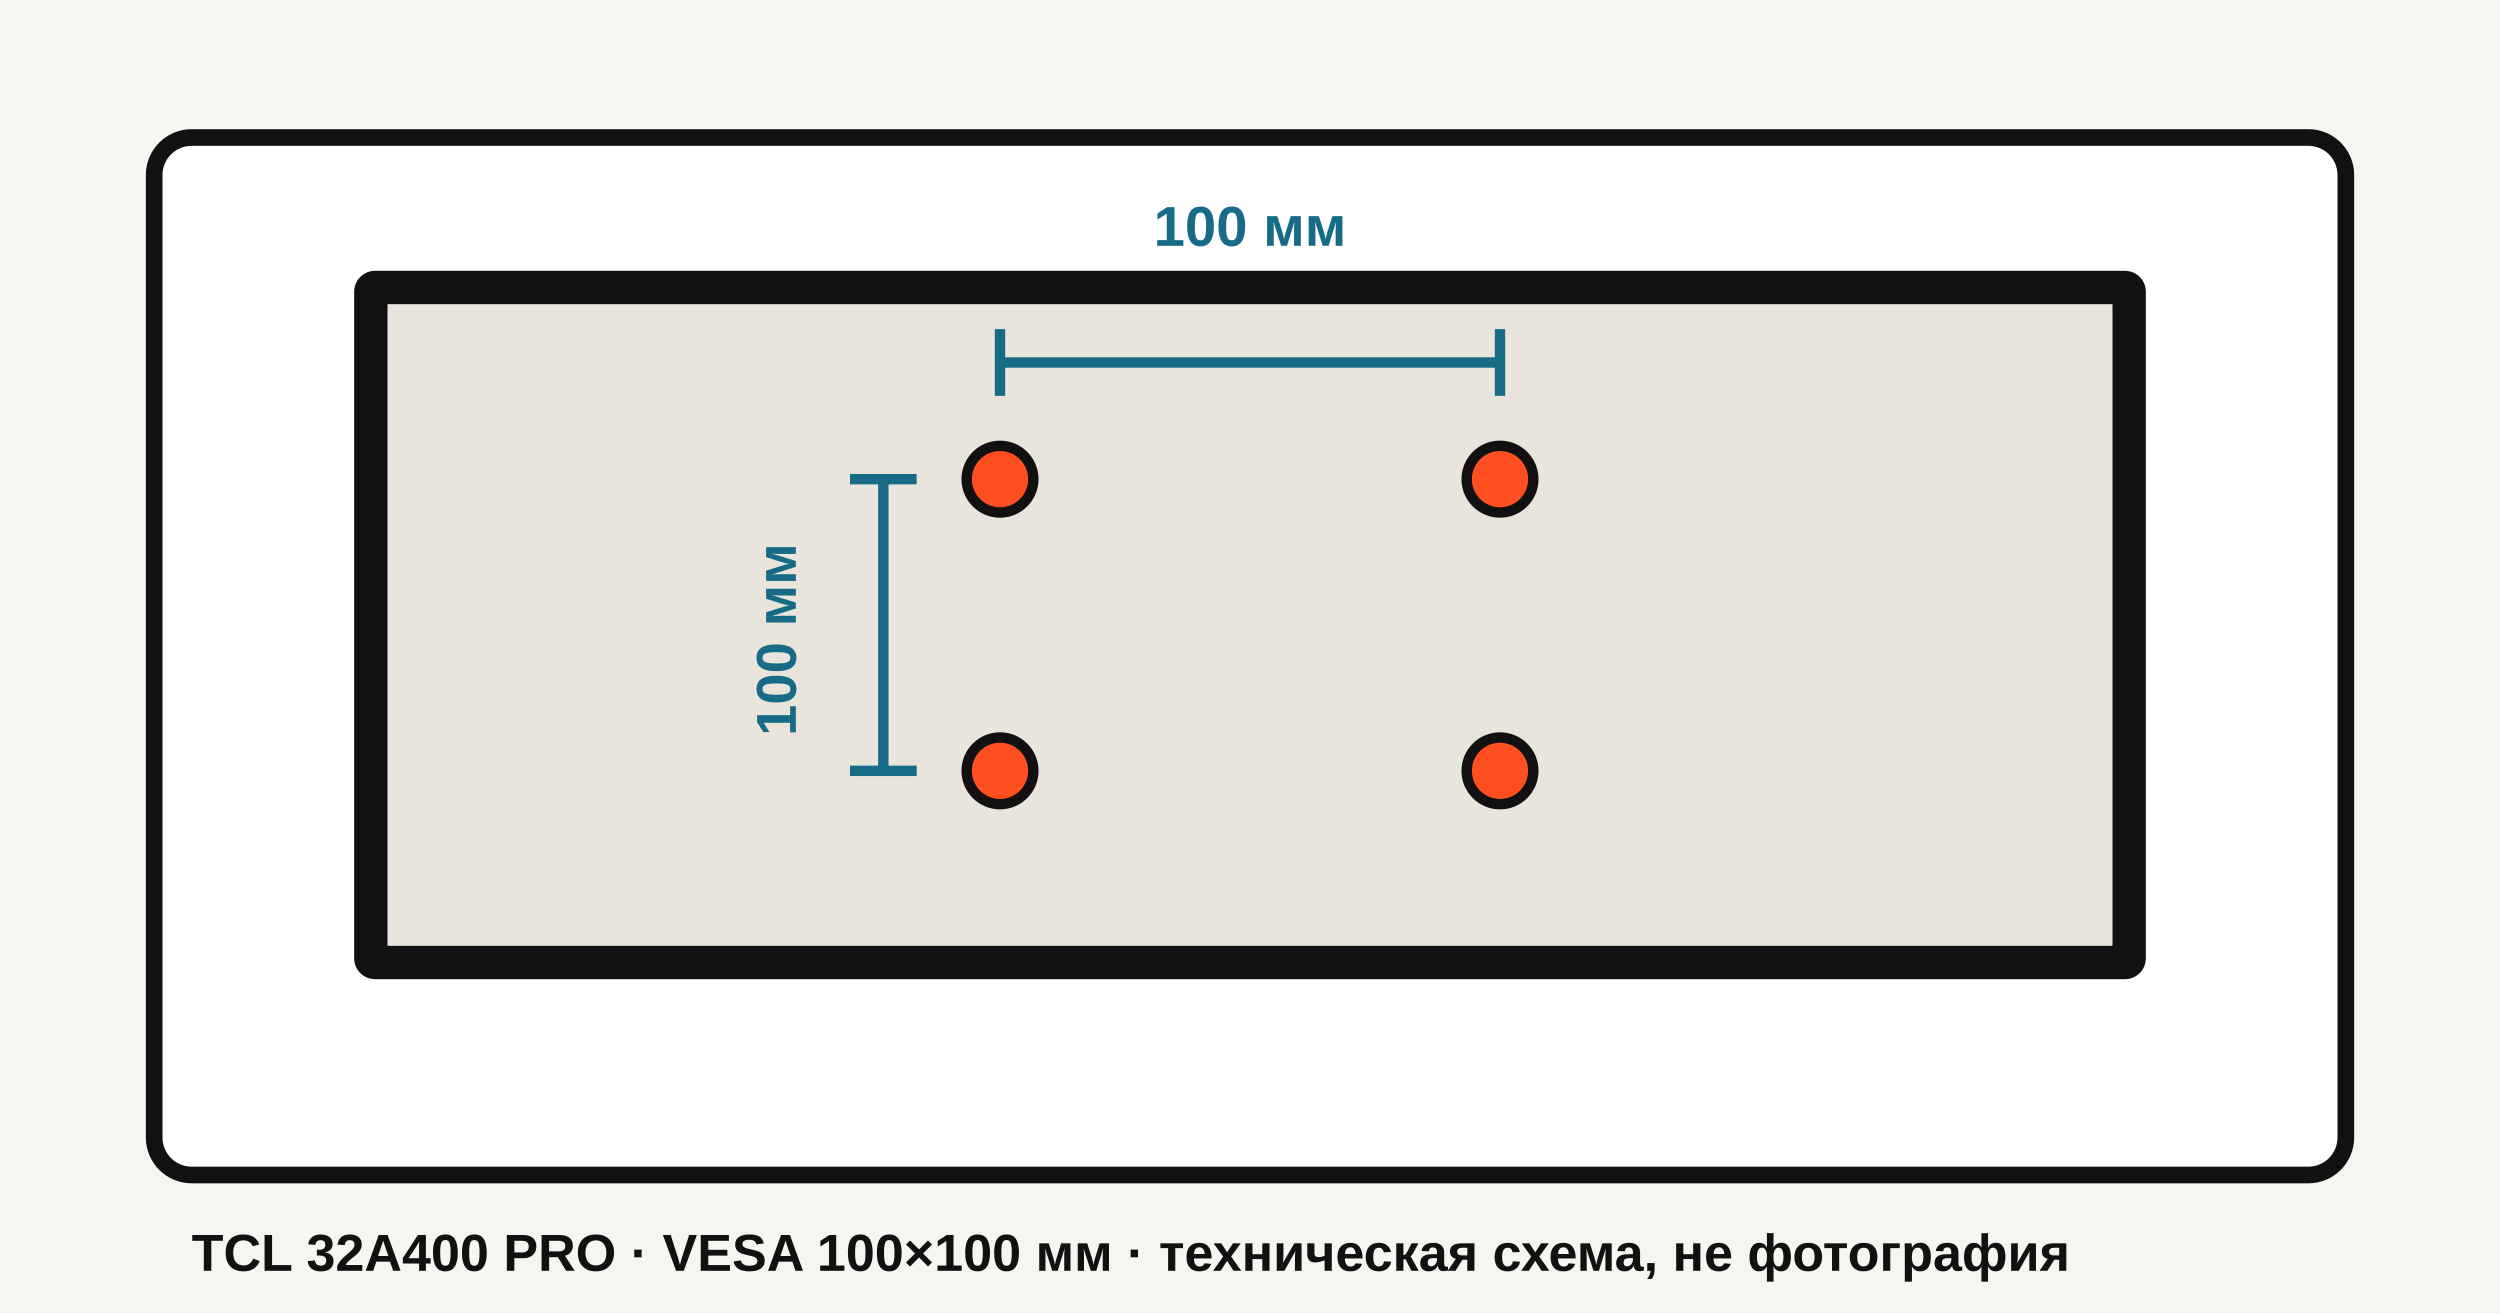
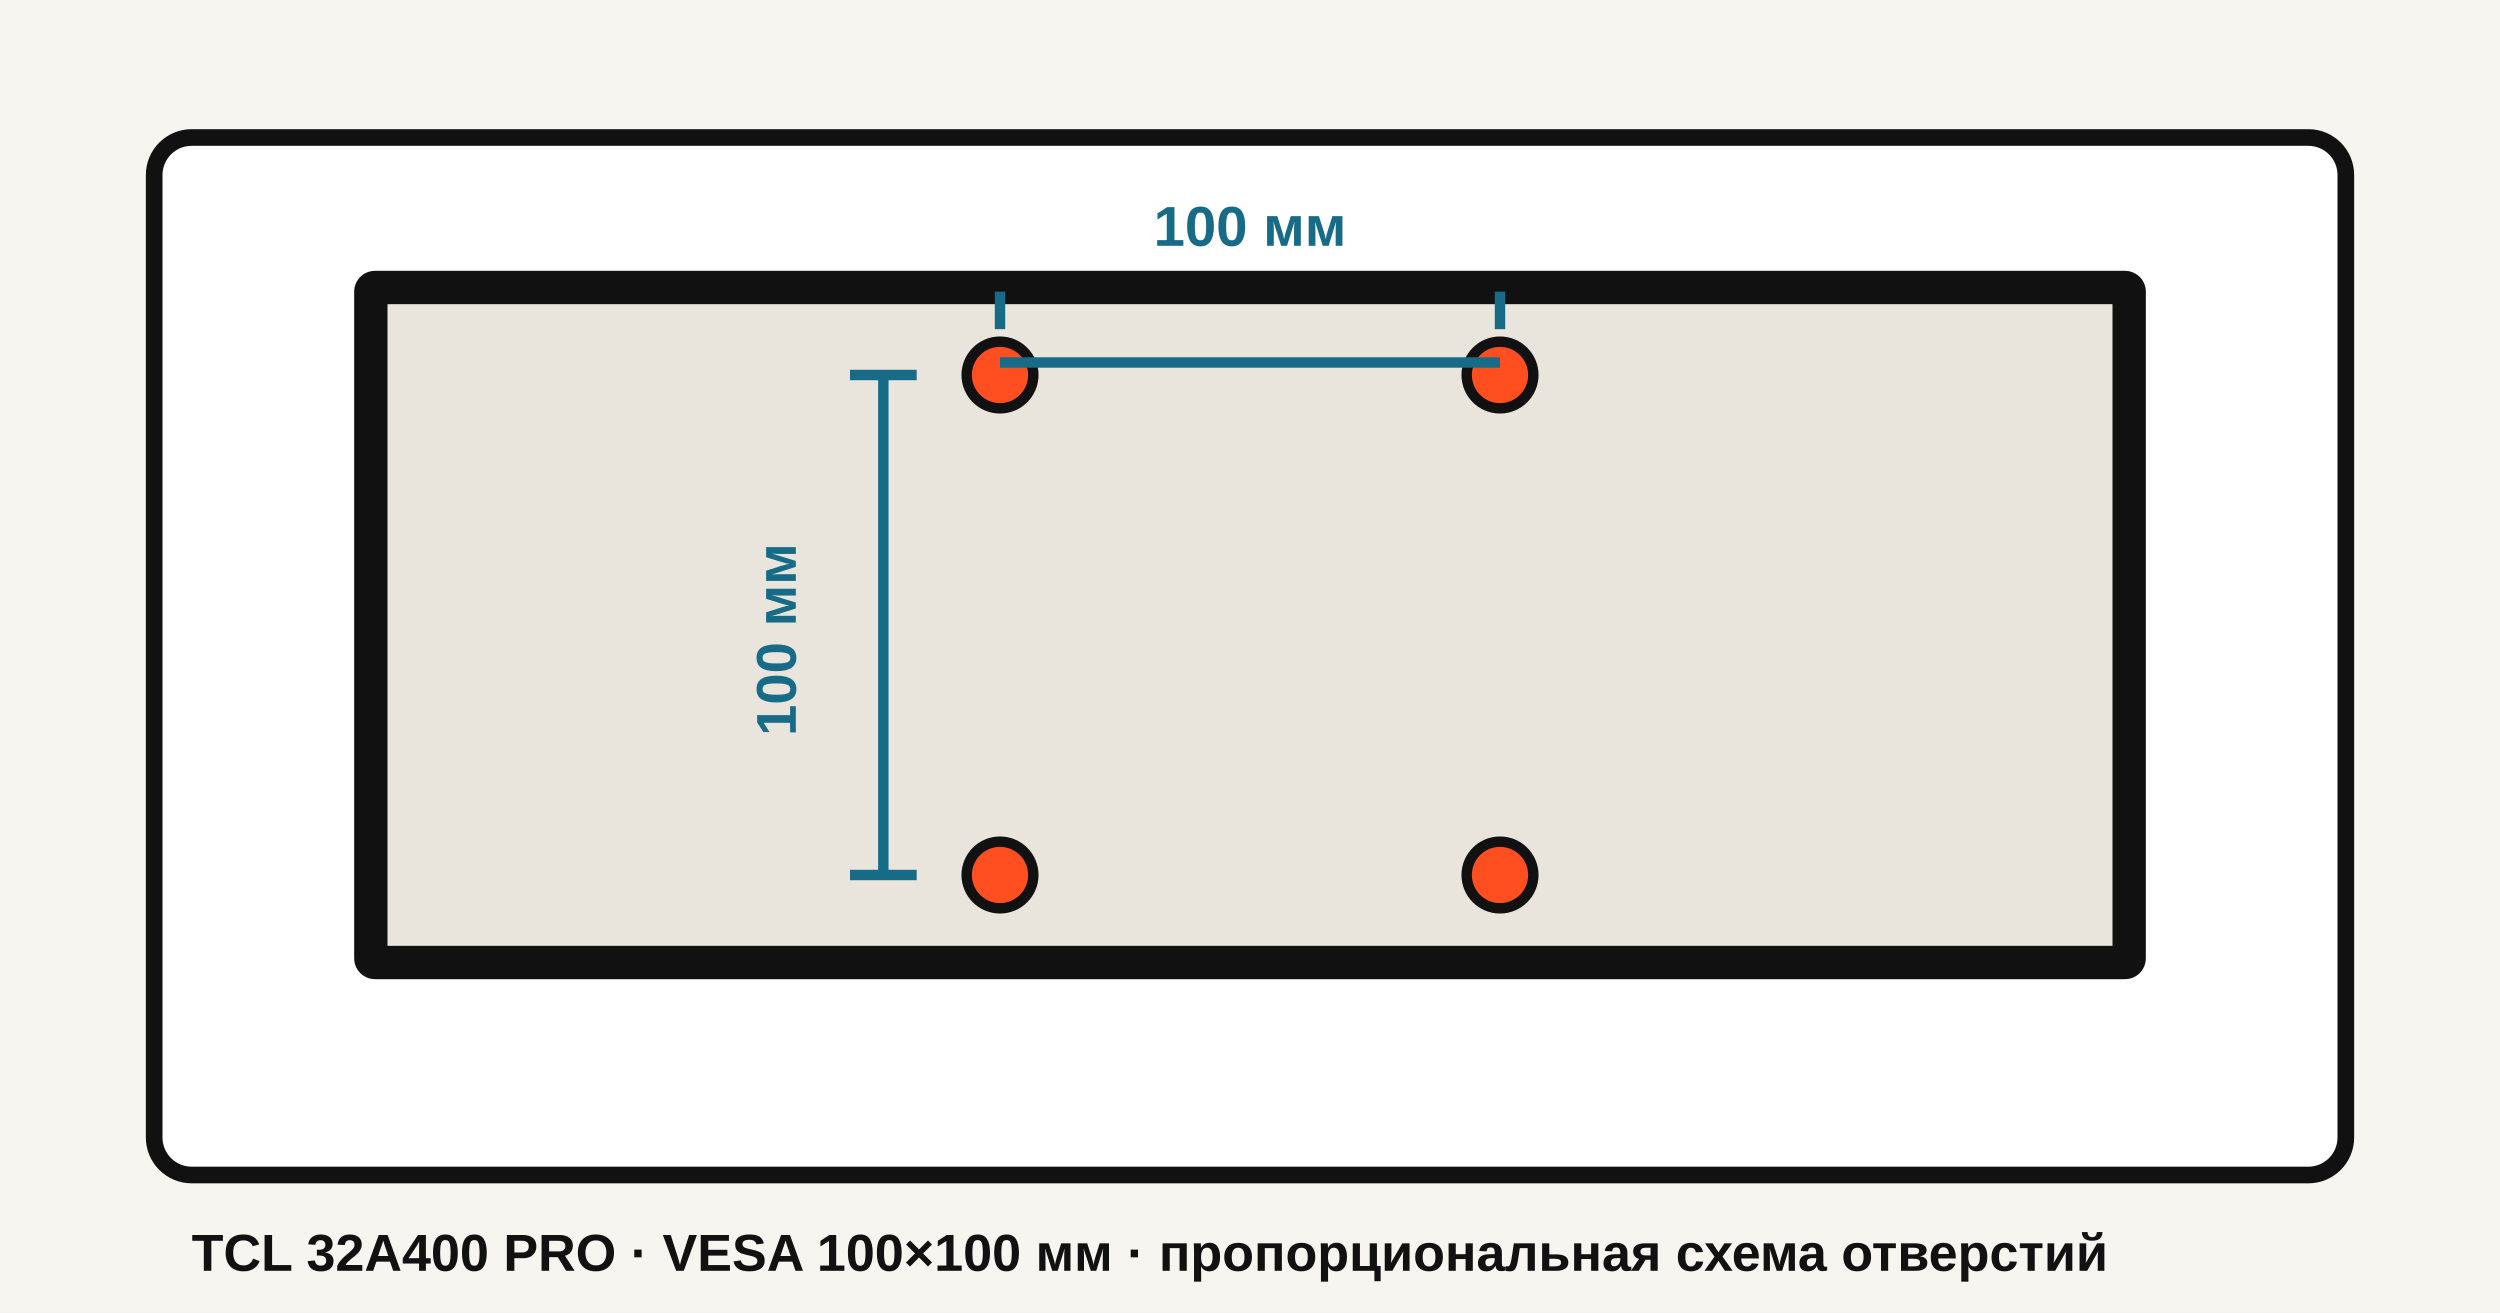
<svg xmlns="http://www.w3.org/2000/svg" width="1200" height="630" viewBox="0 0 1200 630" role="img" aria-labelledby="title desc">
  <rect width="1200" height="630" fill="#F7F5F0" />
  <rect x="74" y="66" width="1052" height="498" rx="18" fill="#fff" stroke="#111" stroke-width="8" />
  <rect x="170" y="130" width="860" height="340" rx="10" fill="#111" />
  <rect x="186" y="146" width="828" height="308" fill="#E9E5DC" />
  <g fill="#FF4F21" stroke="#111" stroke-width="5">
-     <circle cx="480" cy="230" r="16" />
-     <circle cx="720" cy="230" r="16" />
-     <circle cx="480" cy="370" r="16" />
-     <circle cx="720" cy="370" r="16" />
+     <circle cx="480.0" cy="180.0" r="16" />
+     <circle cx="720.0" cy="180.0" r="16" />
+     <circle cx="480.0" cy="420.0" r="16" />
+     <circle cx="720.0" cy="420.0" r="16" />
  </g>
-   <path d="M480 190V158M720 190V158M480 174H720" stroke="#176B87" stroke-width="5" />
-   <path d="M440 230H408M440 370H408M424 230V370" stroke="#176B87" stroke-width="5" />
+   <path d="M480.0 140.0V158M720.0 140.0V158M480.0 174H720.0" stroke="#176B87" stroke-width="5" />
+   <path d="M440.0 180.0H408M440.0 420.0H408M424 180.0V420.0" stroke="#176B87" stroke-width="5" />
  <text x="600" y="118" text-anchor="middle" font-family="Arial,sans-serif" font-size="27" font-weight="700" fill="#176B87">100 мм</text>
  <text x="382" y="307" text-anchor="middle" font-family="Arial,sans-serif" font-size="27" font-weight="700" fill="#176B87" transform="rotate(-90 382 307)">100 мм</text>
-   <text x="92" y="610" font-family="Arial,sans-serif" font-size="25" font-weight="700" fill="#111">TCL 32A400 PRO · VESA 100×100 мм · техническая схема, не фотография</text>
+   <text x="92" y="610" font-family="Arial,sans-serif" font-size="25" font-weight="700" fill="#111">TCL 32A400 PRO · VESA 100×100 мм · пропорциональная схема отверстий</text>
</svg>
